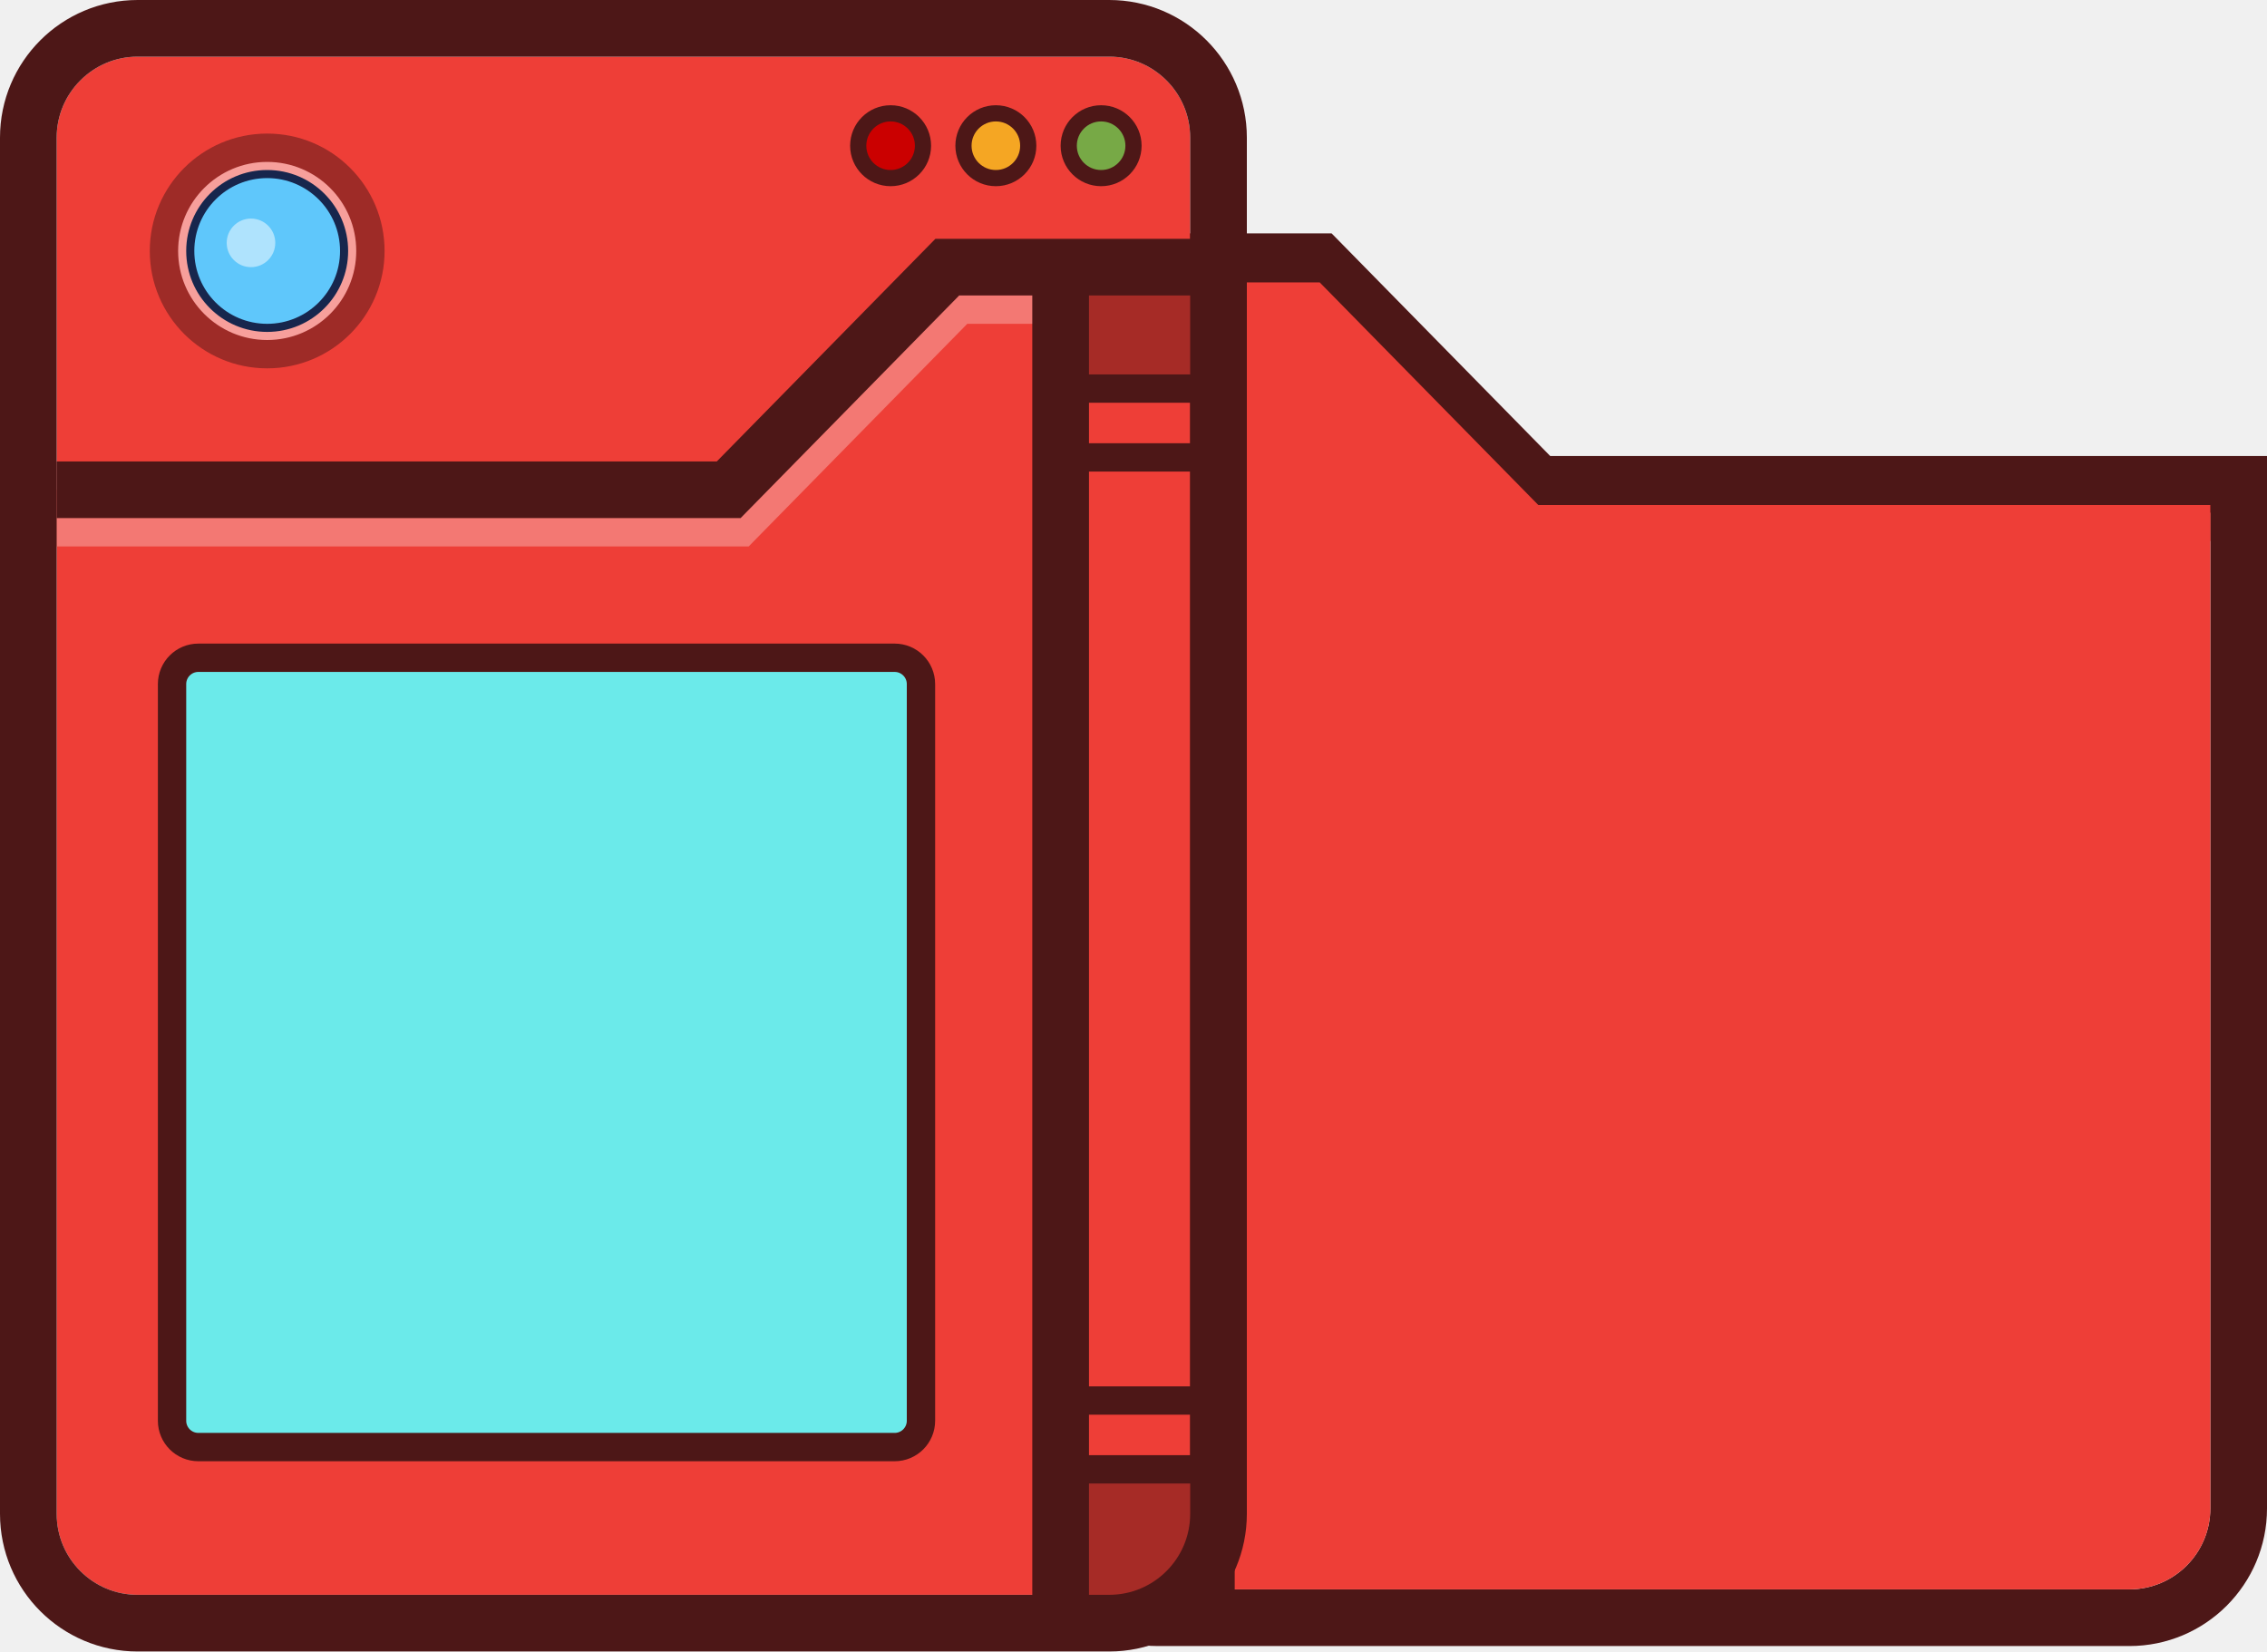
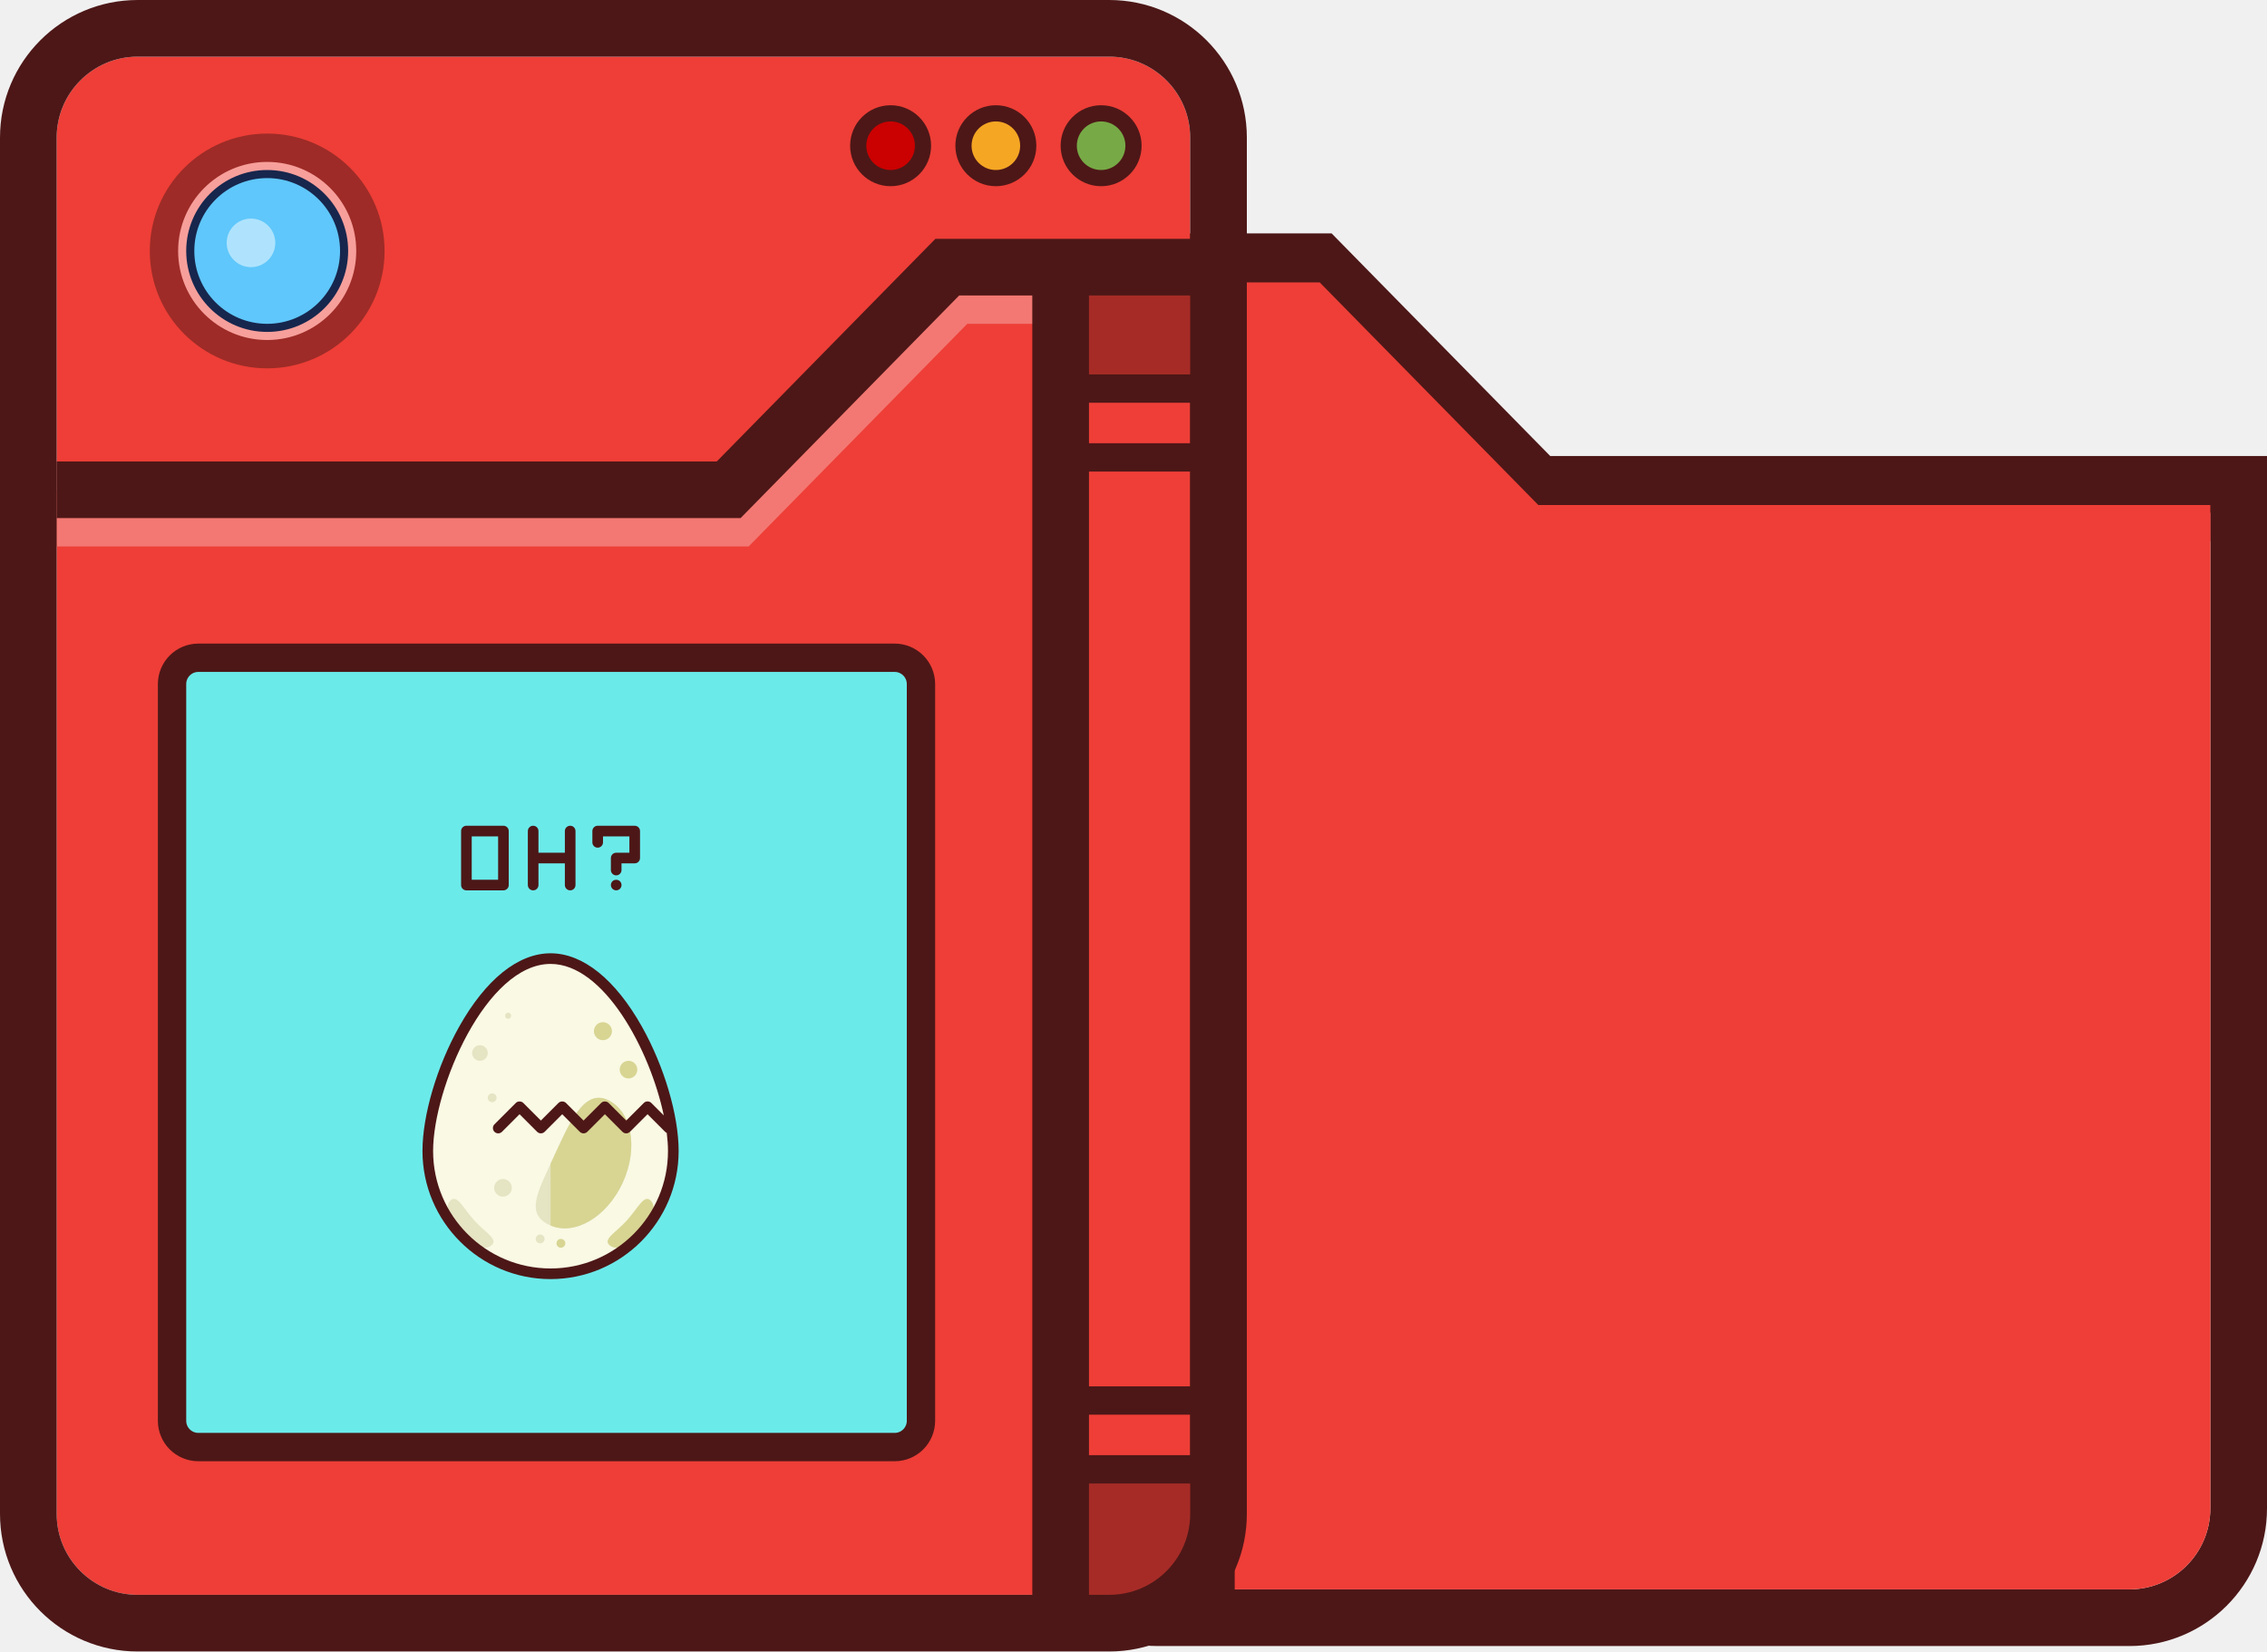
<svg xmlns="http://www.w3.org/2000/svg" width="280" height="204" viewBox="0 0 280 204" fill="none">
  <path d="M130.046 181.328H146V199.328C132.173 198.428 129.603 186.953 130.046 181.328Z" fill="#A62B26" />
  <path d="M133 34.328H146V48.328H133V34.328Z" fill="#A62B26" />
  <path d="M276 63.328H189L162 35.828H150" stroke="#F37873" stroke-width="7" />
  <path d="M280 59.828H190L163 32.328H130" stroke="#4D1717" stroke-width="7" />
  <path d="M147 180.828H132.5" stroke="#4D1717" stroke-width="3.5" />
  <path d="M147 172.328H132.5" stroke="#4D1717" stroke-width="3.5" />
  <path d="M147 55.828H132.5" stroke="#4D1717" stroke-width="3.5" />
  <path d="M147 47.328H132.5" stroke="#4D1717" stroke-width="3.5" />
  <path fill-rule="evenodd" clip-rule="evenodd" d="M273 60.328V186.328C273 191.851 268.523 196.328 263 196.328H143C137.477 196.328 133 191.851 133 186.328V29H126V186.328C126 195.717 133.611 203.328 143 203.328H263C272.389 203.328 280 195.717 280 186.328V60.328H273Z" fill="#4D1717" />
  <path fill-rule="evenodd" clip-rule="evenodd" d="M273 62.385H190L163 34.885H133V186.328C133 191.851 137.477 196.328 143 196.328H263C268.523 196.328 273 191.851 273 186.328V62.385Z" fill="#EE3E37" />
  <path d="M149 32.328V199.328" stroke="#4D1717" stroke-width="7" />
  <rect x="7" y="7" width="140" height="190" rx="10" fill="#EE3E37" />
  <path d="M149.954 182H134V200C147.827 199.1 150.397 187.625 149.954 182Z" fill="#A62B26" />
  <path d="M147 35H134V49H147V35Z" fill="#A62B26" />
  <path d="M4 64H91L118 36.5H130" stroke="#F37873" stroke-width="7" />
  <path d="M7 60.5H90L117 33H150" stroke="#4D1717" stroke-width="7" />
  <path d="M133 181.5H147.5" stroke="#4D1717" stroke-width="3.5" />
  <path d="M133 173H147.5" stroke="#4D1717" stroke-width="3.5" />
  <path d="M133 56.5H147.5" stroke="#4D1717" stroke-width="3.5" />
  <path d="M133 48H147.5" stroke="#4D1717" stroke-width="3.5" />
  <circle opacity="0.5" cx="33" cy="31" r="12.75" fill="white" stroke="#4D1717" stroke-width="3.5" />
  <circle cx="33" cy="31" r="9.5" fill="#5FC7FB" stroke="#17264D" />
  <circle cx="31" cy="30" r="3" fill="#AFE3FD" />
  <circle cx="136" cy="18" r="4" fill="#77A946" stroke="#4D1717" stroke-width="2" />
  <circle cx="123" cy="18" r="4" fill="#F5A623" stroke="#4D1717" stroke-width="2" />
  <circle cx="110" cy="18" r="4" fill="#CB0000" stroke="#4D1717" stroke-width="2" />
  <rect x="21.25" y="81.25" width="92.5" height="97.5" rx="3.25" fill="#6BEAEA" stroke="#4D1717" stroke-width="3.5" />
  <rect x="3.5" y="3.5" width="147" height="197" rx="13.5" stroke="#4D1717" stroke-width="7" />
  <path d="M131 33V200" stroke="#4D1717" stroke-width="7" />
+   <path d="M83.163 142.179C83.163 150.555 76.374 157.343 68 157.343C59.626 157.343 52.837 150.554 52.837 142.179C52.837 133.805 59.626 118.412 68 118.412C76.374 118.412 83.163 133.806 83.163 142.179Z" fill="#F9F9E4" />
+   <path d="M58.604 150.783C60.003 152.312 61.544 153.06 60.725 153.81C59.906 154.56 58.107 153.928 56.708 152.398C55.309 150.868 54.839 149.02 55.659 148.271C56.478 147.522 57.205 149.252 58.604 150.783Z" fill="#E5E4C3" />
+   <path d="M77.396 150.783C75.997 152.312 74.456 153.06 75.274 153.81C76.094 154.56 77.893 153.928 79.292 152.398C80.691 150.868 81.161 149.02 80.341 148.271C79.522 147.522 78.795 149.252 77.396 150.783Z" fill="#D8D593" />
+   <path d="M76.906 146.105C74.933 150.379 70.903 152.722 67.906 151.338C64.909 149.955 66.302 147.438 68.275 143.164C70.247 138.89 72.053 134.479 75.05 135.862C78.048 137.246 78.879 141.832 76.906 146.105Z" fill="#E5E4C3" />
+   <path d="M75.05 135.863C72.052 134.479 70.247 138.891 68.275 143.165C68.181 143.366 68.09 143.563 68 143.756V151.377C70.988 152.671 74.954 150.336 76.906 146.106C78.879 141.832 78.047 137.246 75.05 135.863Z" fill="#D8D593" />
+   <path d="M59.281 131.038C59.813 131.038 60.244 130.607 60.244 130.075C60.244 129.543 59.813 129.111 59.281 129.111C58.749 129.111 58.318 129.543 58.318 130.075C58.318 130.607 58.749 131.038 59.281 131.038Z" fill="#E5E4C3" />
+   <path d="M63.134 125.466C63.134 125.675 62.965 125.844 62.757 125.844C62.549 125.844 62.38 125.675 62.38 125.466C62.38 125.26 62.549 125.09 62.757 125.09C62.965 125.09 63.134 125.26 63.134 125.466Z" fill="#E5E4C3" />
+   <path d="M60.788 136.148C61.089 136.148 61.333 135.904 61.333 135.604C61.333 135.303 61.089 135.059 60.788 135.059C60.488 135.059 60.244 135.303 60.244 135.604C60.244 135.904 60.488 136.148 60.788 136.148Z" fill="#E5E4C3" />
+   <path d="M69.277 154.126C69.578 154.126 69.822 153.882 69.822 153.581C69.822 153.28 69.578 153.036 69.277 153.036C68.976 153.036 68.732 153.28 68.732 153.581C68.732 153.882 68.976 154.126 69.277 154.126Z" fill="#D8D593" />
+   <path d="M66.715 153.581C67.015 153.581 67.259 153.337 67.259 153.037C67.259 152.736 67.015 152.492 66.715 152.492C66.414 152.492 66.17 152.736 66.17 153.037C66.17 153.337 66.414 153.581 66.715 153.581Z" fill="#E5E4C3" />
+   <path d="M74.467 128.491C75.082 128.491 75.581 127.992 75.581 127.377C75.581 126.762 75.082 126.264 74.467 126.264C73.852 126.264 73.354 126.762 73.354 127.377C73.354 127.992 73.852 128.491 74.467 128.491Z" fill="#D8D593" />
+   <path d="M77.627 133.216C78.228 133.216 78.716 132.729 78.716 132.127C78.716 131.525 78.228 131.038 77.627 131.038C77.025 131.038 76.538 131.525 76.538 132.127C76.538 132.729 77.025 133.216 77.627 133.216Z" fill="#D8D593" />
+   <path d="M62.124 147.817C62.725 147.817 63.213 147.33 63.213 146.728C63.213 146.127 62.725 145.64 62.124 145.64C61.523 145.64 61.035 146.127 61.035 146.728C61.035 147.33 61.523 147.817 62.124 147.817Z" fill="#E5E4C3" />
+   <path d="M62.18 102H57.606C57.243 102 56.95 102.294 56.95 102.656V109.325C56.95 109.687 57.243 109.981 57.606 109.981H62.179C62.542 109.981 62.836 109.687 62.836 109.325V102.656C62.836 102.294 62.542 102 62.18 102ZM61.523 108.668H58.263V103.313H61.523V108.668Z" fill="#4D1717" />
+   <path d="M70.424 102C70.061 102 69.767 102.294 69.767 102.656V105.334H66.507V102.656C66.507 102.294 66.213 102 65.85 102C65.488 102 65.194 102.294 65.194 102.656V109.325C65.194 109.687 65.488 109.981 65.85 109.981C66.213 109.981 66.507 109.687 66.507 109.325V106.647H69.767V109.325C69.767 109.687 70.061 109.981 70.424 109.981C70.787 109.981 71.08 109.687 71.08 109.325V102.656C71.08 102.294 70.787 102 70.424 102Z" fill="#4D1717" />
+   <path d="M78.394 102H73.82C73.458 102 73.164 102.294 73.164 102.656V104.053C73.164 104.415 73.458 104.709 73.82 104.709C74.183 104.709 74.477 104.415 74.477 104.053V103.313H77.737V105.334H76.106C75.744 105.334 75.45 105.628 75.45 105.99C75.45 106.001 75.453 106.01 75.453 106.02C75.453 106.03 75.45 106.039 75.45 106.049V107.474C75.45 107.836 75.744 108.13 76.106 108.13C76.469 108.13 76.763 107.836 76.763 107.474V106.646H78.394C78.757 106.646 79.05 106.352 79.05 105.99V102.656C79.05 102.294 78.757 102 78.394 102Z" fill="#4D1717" />
+   <path d="M75.641 108.859C75.522 108.982 75.452 109.153 75.452 109.324C75.452 109.498 75.522 109.665 75.645 109.788C75.763 109.91 75.934 109.98 76.109 109.98C76.279 109.98 76.45 109.91 76.573 109.788C76.695 109.665 76.765 109.499 76.765 109.324C76.765 109.153 76.695 108.982 76.568 108.859C76.328 108.614 75.886 108.619 75.641 108.859Z" fill="#4D1717" />
+   <path d="M79.294 126.834C76.012 120.98 72.001 117.755 68 117.755C63.998 117.755 59.987 120.98 56.705 126.834C53.957 131.738 52.181 137.762 52.181 142.179C52.181 150.903 59.277 158 68 158C76.722 158 83.819 150.903 83.819 142.179C83.82 137.762 82.043 131.738 79.294 126.834ZM68 156.687C60.001 156.687 53.493 150.179 53.493 142.18C53.493 134.37 60.061 119.069 68 119.069C74.624 119.069 80.29 129.719 81.986 137.784L80.446 136.243C80.323 136.12 80.156 136.051 79.982 136.051C79.808 136.051 79.641 136.12 79.517 136.243L77.346 138.415L75.175 136.243C74.929 135.997 74.493 135.997 74.247 136.243L72.076 138.415L69.905 136.243C69.659 135.997 69.223 135.997 68.977 136.243L66.806 138.415L64.635 136.243C64.389 135.997 63.953 135.997 63.707 136.243L61.072 138.879C60.816 139.136 60.816 139.551 61.072 139.807C61.2 139.935 61.368 139.999 61.536 139.999C61.704 139.999 61.872 139.935 62 139.807L64.171 137.635L66.342 139.807C66.471 139.935 66.638 139.999 66.806 139.999C66.974 139.999 67.142 139.935 67.27 139.807L69.44 137.636L71.612 139.807C71.74 139.935 71.908 139.999 72.076 139.999C72.244 139.999 72.412 139.935 72.54 139.807L74.71 137.636L76.88 139.807C77.009 139.935 77.177 139.999 77.345 139.999C77.513 139.999 77.681 139.935 77.809 139.807L79.98 137.636L82.15 139.807C82.209 139.866 82.279 139.909 82.351 139.941C82.45 140.735 82.504 141.488 82.504 142.18C82.507 150.179 75.999 156.687 68 156.687Z" fill="#4D1717" />
</svg>
